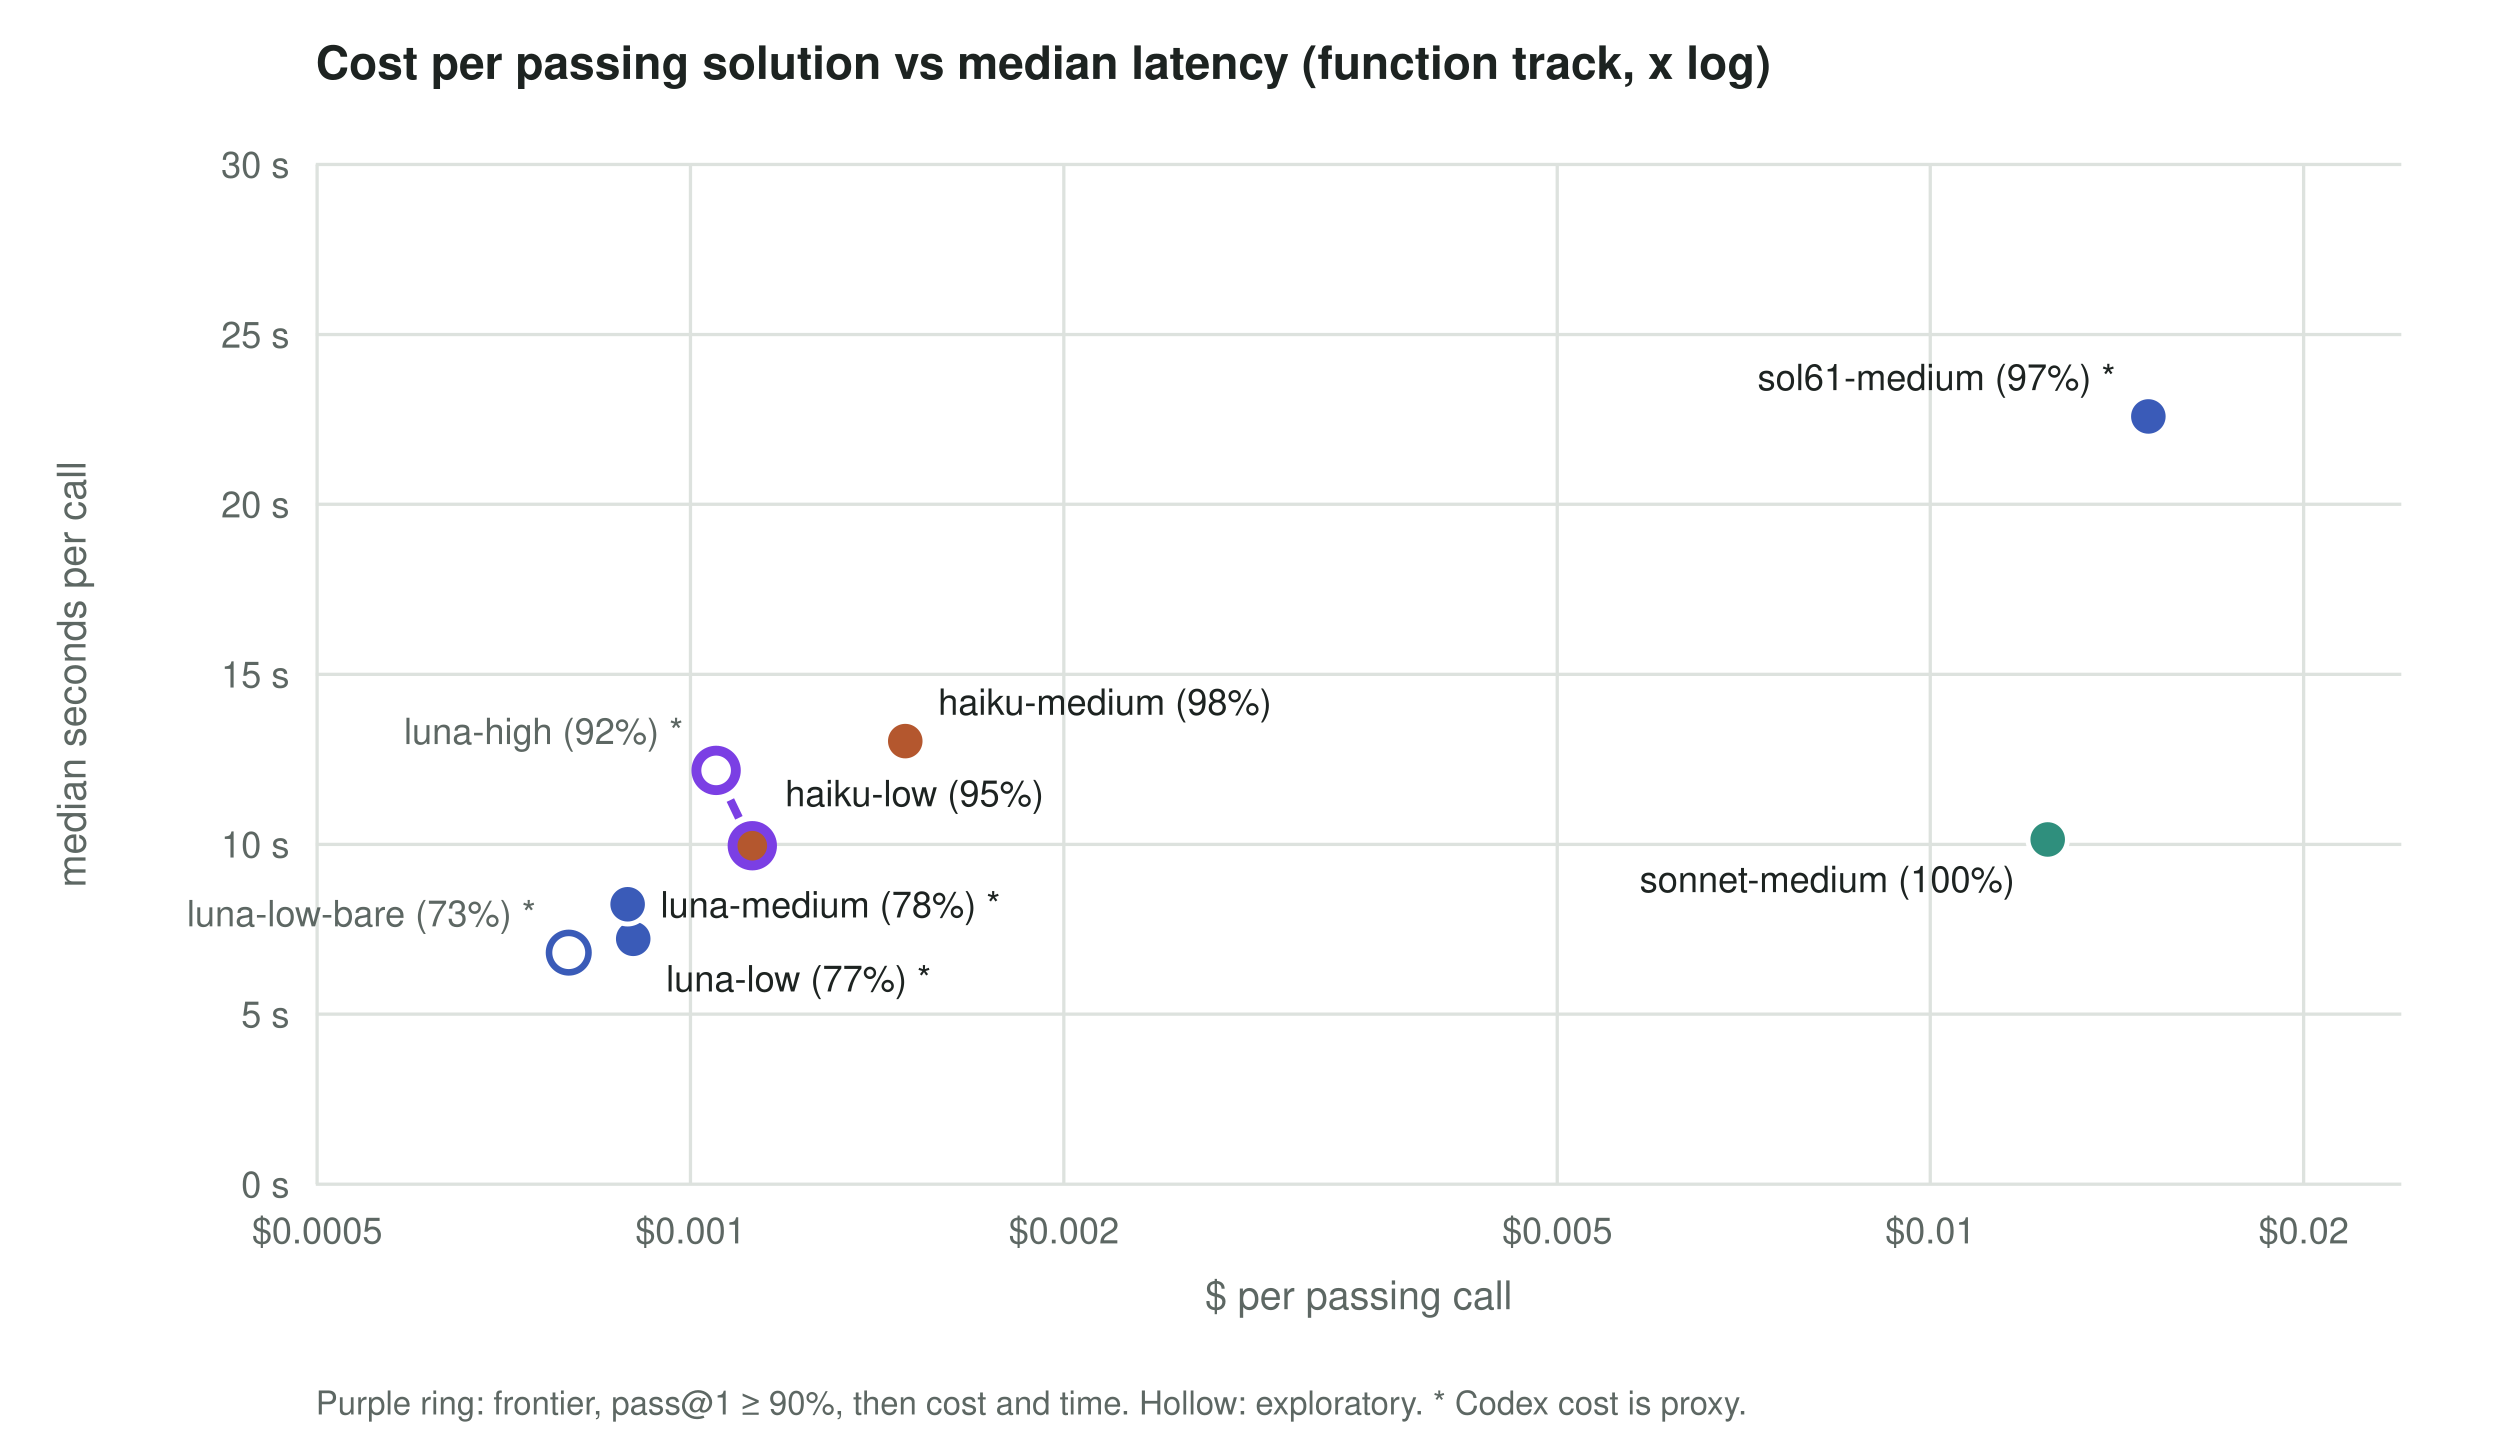
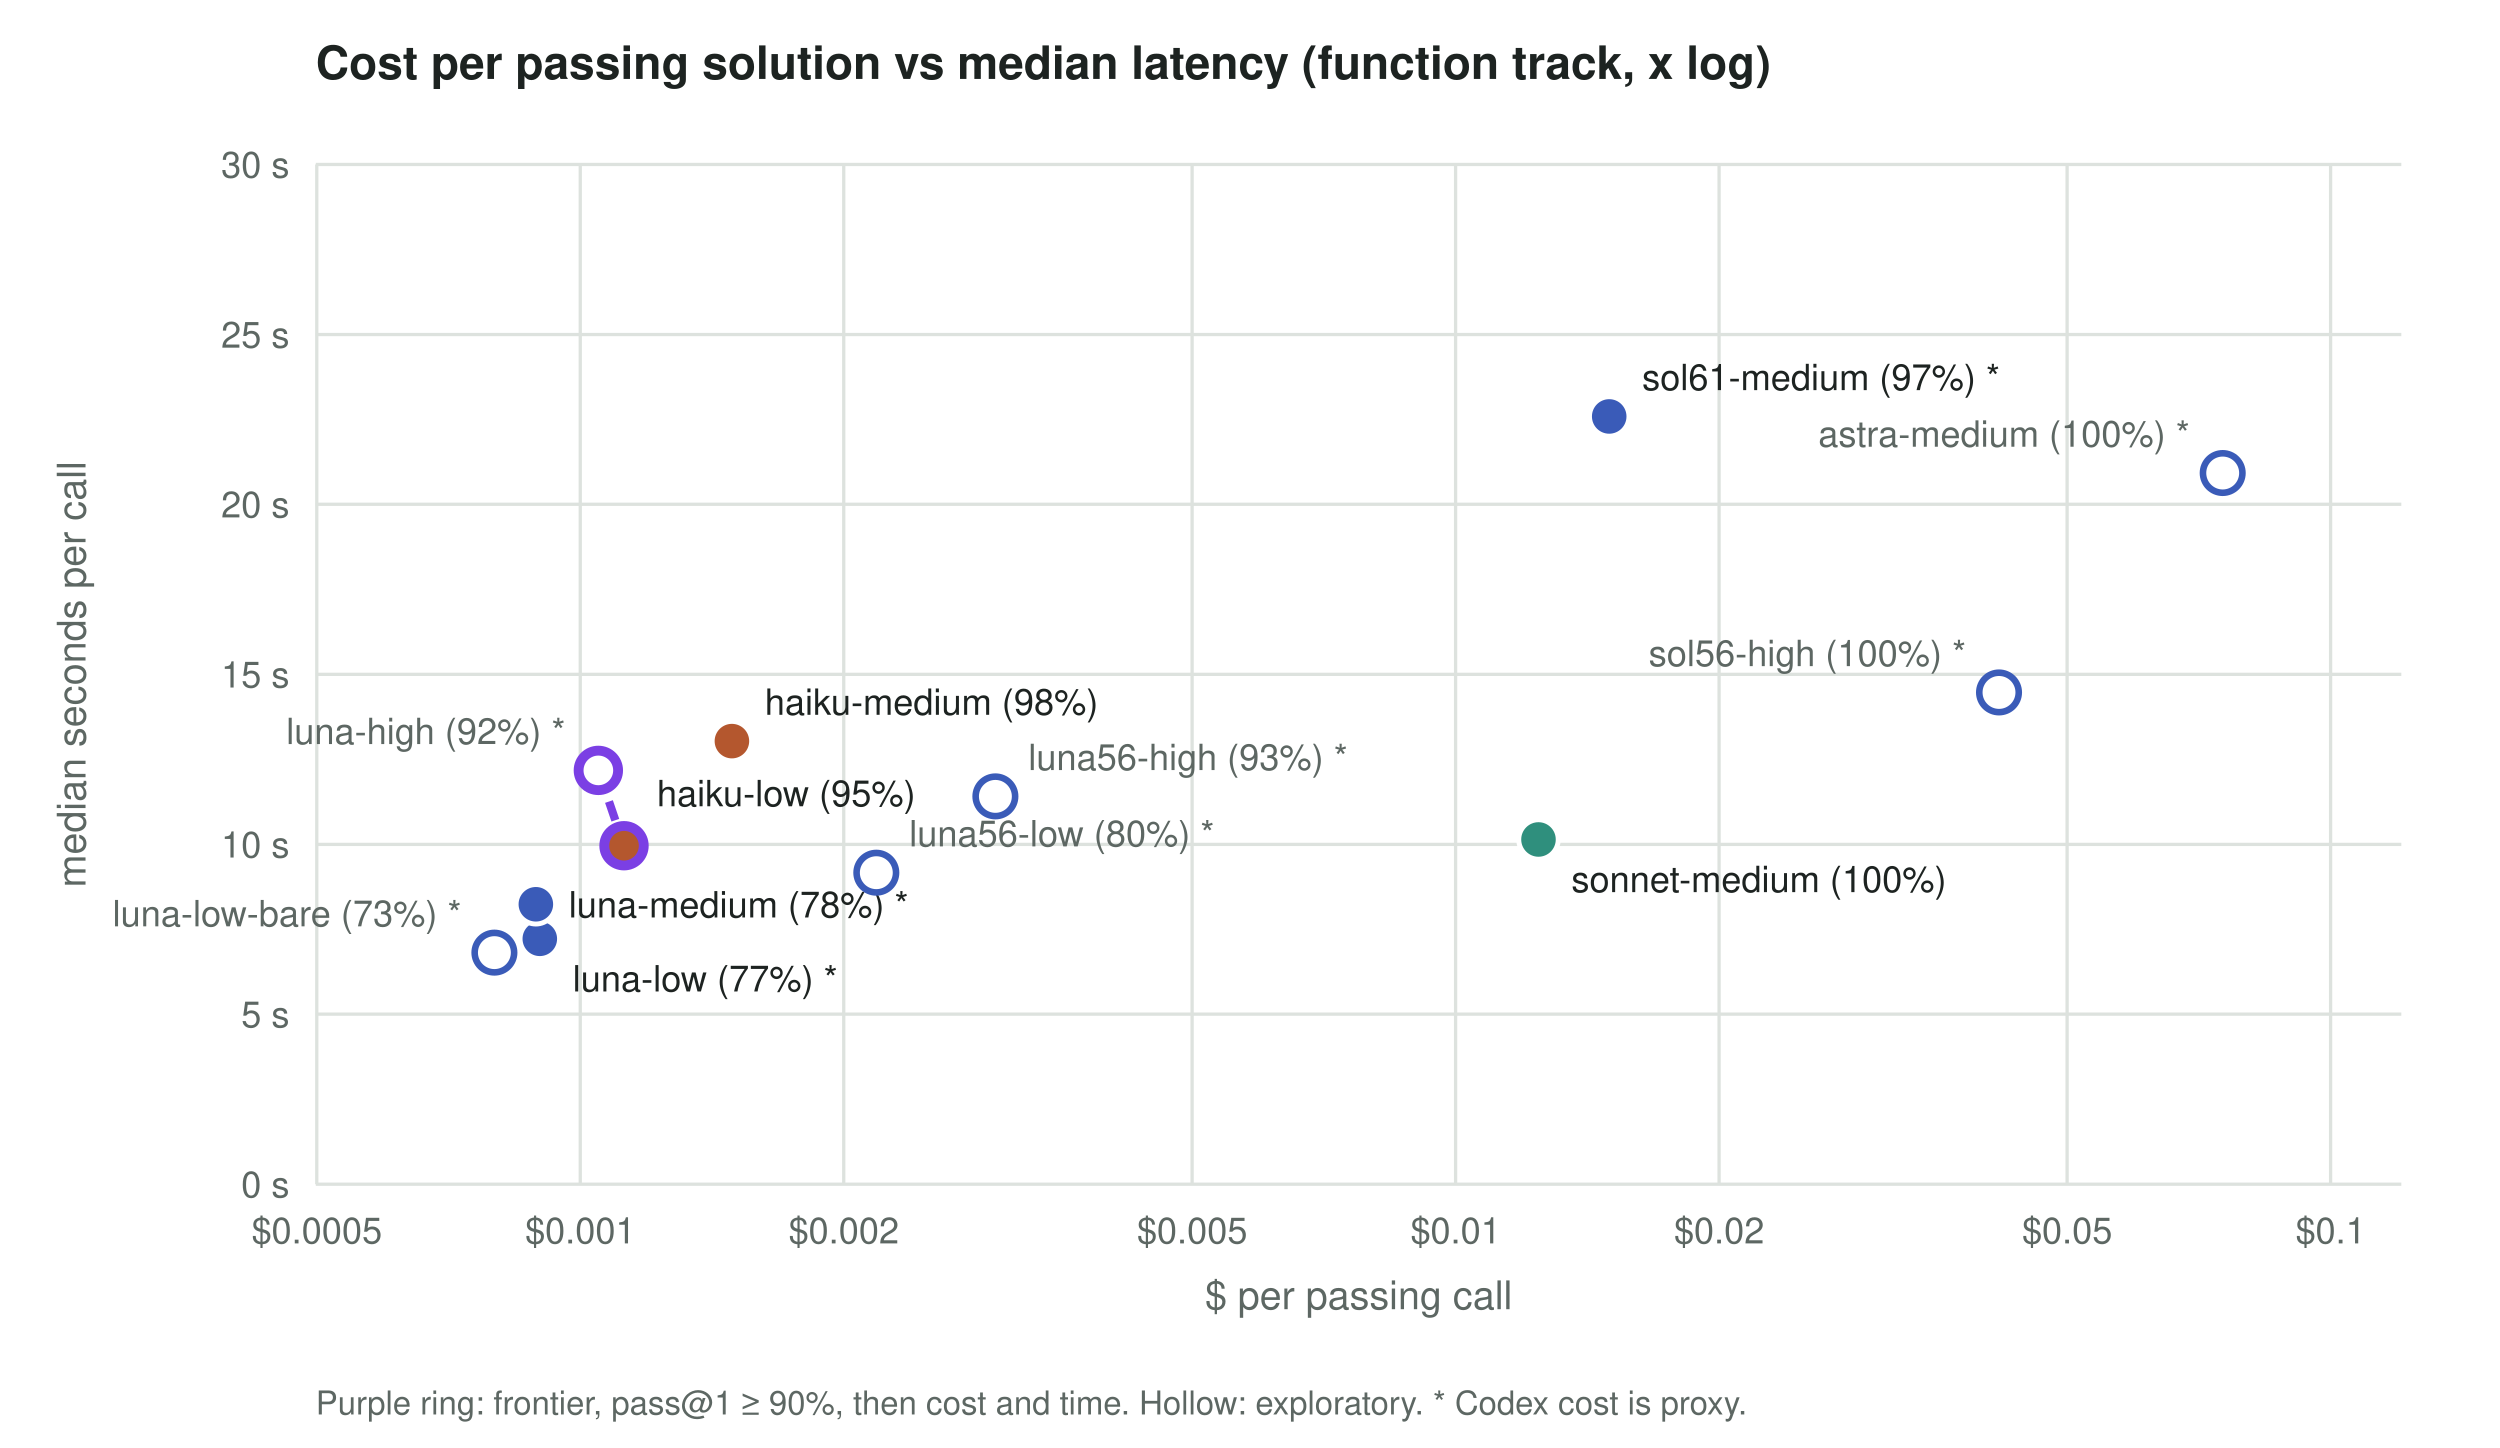
<svg xmlns="http://www.w3.org/2000/svg" viewBox="0 0 760 440" width="760" height="440" font-family="Hanken Grotesk, -apple-system, Segoe UI, Helvetica, Arial, sans-serif" font-size="12">
  <rect width="760" height="440" fill="var(--panel,#ffffff)" />
  <text x="96.0" y="24.0" font-size="14" text-anchor="start" style="fill:var(--fg,#1d2321)" font-weight="600">Cost per passing solution vs median latency (function track, x log)</text>
  <line x1="96" x2="730" y1="360.0" y2="360.0" stroke="var(--line,#dde2de)" />
  <text x="88.0" y="364.0" font-size="11" text-anchor="end" style="fill:var(--muted,#5d6763)" font-weight="normal">0 s</text>
  <line x1="96" x2="730" y1="308.3" y2="308.3" stroke="var(--line,#dde2de)" />
  <text x="88.0" y="312.3" font-size="11" text-anchor="end" style="fill:var(--muted,#5d6763)" font-weight="normal">5 s</text>
  <line x1="96" x2="730" y1="256.7" y2="256.7" stroke="var(--line,#dde2de)" />
  <text x="88.0" y="260.7" font-size="11" text-anchor="end" style="fill:var(--muted,#5d6763)" font-weight="normal">10 s</text>
  <line x1="96" x2="730" y1="205.0" y2="205.0" stroke="var(--line,#dde2de)" />
  <text x="88.0" y="209.0" font-size="11" text-anchor="end" style="fill:var(--muted,#5d6763)" font-weight="normal">15 s</text>
  <line x1="96" x2="730" y1="153.3" y2="153.3" stroke="var(--line,#dde2de)" />
  <text x="88.0" y="157.3" font-size="11" text-anchor="end" style="fill:var(--muted,#5d6763)" font-weight="normal">20 s</text>
  <line x1="96" x2="730" y1="101.7" y2="101.7" stroke="var(--line,#dde2de)" />
  <text x="88.0" y="105.7" font-size="11" text-anchor="end" style="fill:var(--muted,#5d6763)" font-weight="normal">25 s</text>
  <line x1="96" x2="730" y1="50.0" y2="50.0" stroke="var(--line,#dde2de)" />
  <text x="88.0" y="54.0" font-size="11" text-anchor="end" style="fill:var(--muted,#5d6763)" font-weight="normal">30 s</text>
-   <line x1="96.4" x2="96.4" y1="50" y2="360" stroke="var(--line,#dde2de)" />
-   <text x="96.4" y="378.0" font-size="11" text-anchor="middle" style="fill:var(--muted,#5d6763)" font-weight="normal">$0.0005</text>
-   <line x1="209.9" x2="209.9" y1="50" y2="360" stroke="var(--line,#dde2de)" />
-   <text x="209.9" y="378.0" font-size="11" text-anchor="middle" style="fill:var(--muted,#5d6763)" font-weight="normal">$0.001</text>
-   <line x1="323.4" x2="323.4" y1="50" y2="360" stroke="var(--line,#dde2de)" />
-   <text x="323.4" y="378.0" font-size="11" text-anchor="middle" style="fill:var(--muted,#5d6763)" font-weight="normal">$0.002</text>
-   <line x1="473.4" x2="473.4" y1="50" y2="360" stroke="var(--line,#dde2de)" />
-   <text x="473.4" y="378.0" font-size="11" text-anchor="middle" style="fill:var(--muted,#5d6763)" font-weight="normal">$0.005</text>
-   <line x1="586.8" x2="586.8" y1="50" y2="360" stroke="var(--line,#dde2de)" />
-   <text x="586.8" y="378.0" font-size="11" text-anchor="middle" style="fill:var(--muted,#5d6763)" font-weight="normal">$0.01</text>
-   <line x1="700.3" x2="700.3" y1="50" y2="360" stroke="var(--line,#dde2de)" />
-   <text x="700.3" y="378.0" font-size="11" text-anchor="middle" style="fill:var(--muted,#5d6763)" font-weight="normal">$0.02</text>
+   <line x1="96.3" x2="96.3" y1="50" y2="360" stroke="var(--line,#dde2de)" />
+   <text x="96.3" y="378.0" font-size="11" text-anchor="middle" style="fill:var(--muted,#5d6763)" font-weight="normal">$0.0005</text>
+   <line x1="176.4" x2="176.4" y1="50" y2="360" stroke="var(--line,#dde2de)" />
+   <text x="176.4" y="378.0" font-size="11" text-anchor="middle" style="fill:var(--muted,#5d6763)" font-weight="normal">$0.001</text>
+   <line x1="256.5" x2="256.5" y1="50" y2="360" stroke="var(--line,#dde2de)" />
+   <text x="256.5" y="378.0" font-size="11" text-anchor="middle" style="fill:var(--muted,#5d6763)" font-weight="normal">$0.002</text>
+   <line x1="362.4" x2="362.4" y1="50" y2="360" stroke="var(--line,#dde2de)" />
+   <text x="362.4" y="378.0" font-size="11" text-anchor="middle" style="fill:var(--muted,#5d6763)" font-weight="normal">$0.005</text>
+   <line x1="442.5" x2="442.5" y1="50" y2="360" stroke="var(--line,#dde2de)" />
+   <text x="442.5" y="378.0" font-size="11" text-anchor="middle" style="fill:var(--muted,#5d6763)" font-weight="normal">$0.01</text>
+   <line x1="522.6" x2="522.6" y1="50" y2="360" stroke="var(--line,#dde2de)" />
+   <text x="522.6" y="378.0" font-size="11" text-anchor="middle" style="fill:var(--muted,#5d6763)" font-weight="normal">$0.02</text>
+   <line x1="628.4" x2="628.4" y1="50" y2="360" stroke="var(--line,#dde2de)" />
+   <text x="628.4" y="378.0" font-size="11" text-anchor="middle" style="fill:var(--muted,#5d6763)" font-weight="normal">$0.05</text>
+   <line x1="708.5" x2="708.5" y1="50" y2="360" stroke="var(--line,#dde2de)" />
+   <text x="708.5" y="378.0" font-size="11" text-anchor="middle" style="fill:var(--muted,#5d6763)" font-weight="normal">$0.1</text>
  <text x="413.0" y="398.0" font-size="12" text-anchor="middle" style="fill:var(--muted,#5d6763)" font-weight="normal">$ per passing call</text>
  <text x="26.0" y="205.0" font-size="12" text-anchor="middle" style="fill:var(--muted,#5d6763)" font-weight="normal" transform="rotate(-90 26 205.0)">median seconds per call</text>
-   <polyline points="217.7,234.2 228.7,257.1" fill="none" stroke="var(--frontier,#7b3fe4)" stroke-width="2.5" stroke-dasharray="6 4" />
-   <circle cx="228.7" cy="257.1" r="6" fill="var(--claude,#b4572e)" stroke="var(--frontier,#7b3fe4)" stroke-width="3" />
-   <text x="238.7" y="245.1" font-size="11" text-anchor="start" style="fill:var(--fg,#1d2321)" font-weight="normal">haiku-low (95%)</text>
-   <circle cx="275.2" cy="225.3" r="6" fill="var(--claude,#b4572e)" stroke="var(--panel,#ffffff)" stroke-width="1.5" />
-   <text x="285.2" y="217.3" font-size="11" text-anchor="start" style="fill:var(--fg,#1d2321)" font-weight="normal">haiku-medium (98%)</text>
-   <circle cx="622.5" cy="255.2" r="6" fill="var(--sonnet,#2f8f7d)" stroke="var(--panel,#ffffff)" stroke-width="1.5" />
-   <text x="612.5" y="271.2" font-size="11" text-anchor="end" style="fill:var(--fg,#1d2321)" font-weight="normal">sonnet-medium (100%)</text>
-   <circle cx="192.5" cy="285.4" r="6" fill="var(--codex,#3a5bb8)" stroke="var(--panel,#ffffff)" stroke-width="1.5" />
-   <text x="202.5" y="301.4" font-size="11" text-anchor="start" style="fill:var(--fg,#1d2321)" font-weight="normal">luna-low (77%) *</text>
-   <circle cx="190.8" cy="274.9" r="6" fill="var(--codex,#3a5bb8)" stroke="var(--panel,#ffffff)" stroke-width="1.5" />
-   <text x="200.8" y="278.9" font-size="11" text-anchor="start" style="fill:var(--fg,#1d2321)" font-weight="normal">luna-medium (78%) *</text>
-   <circle cx="653.1" cy="126.6" r="6" fill="var(--codex,#3a5bb8)" stroke="var(--panel,#ffffff)" stroke-width="1.5" />
-   <text x="643.1" y="118.6" font-size="11" text-anchor="end" style="fill:var(--fg,#1d2321)" font-weight="normal">sol61-medium (97%) *</text>
-   <circle cx="217.7" cy="234.2" r="6" fill="var(--panel,#ffffff)" stroke="var(--frontier,#7b3fe4)" stroke-width="3" />
-   <text x="207.7" y="226.2" font-size="11" text-anchor="end" style="fill:var(--muted,#5d6763)" font-weight="normal">luna-high (92%) *</text>
-   <circle cx="172.9" cy="289.6" r="6" fill="var(--panel,#ffffff)" stroke="var(--codex,#3a5bb8)" stroke-width="2" />
-   <text x="162.9" y="281.6" font-size="11" text-anchor="end" style="fill:var(--muted,#5d6763)" font-weight="normal">luna-low-bare (73%) *</text>
+   <polyline points="181.9,234.2 189.7,257.1" fill="none" stroke="var(--frontier,#7b3fe4)" stroke-width="2.5" stroke-dasharray="6 4" />
+   <circle cx="189.7" cy="257.1" r="6" fill="var(--claude,#b4572e)" stroke="var(--frontier,#7b3fe4)" stroke-width="3" />
+   <text x="199.7" y="245.1" font-size="11" text-anchor="start" style="fill:var(--fg,#1d2321)" font-weight="normal">haiku-low (95%)</text>
+   <circle cx="222.5" cy="225.3" r="6" fill="var(--claude,#b4572e)" stroke="var(--panel,#ffffff)" stroke-width="1.5" />
+   <text x="232.5" y="217.3" font-size="11" text-anchor="start" style="fill:var(--fg,#1d2321)" font-weight="normal">haiku-medium (98%)</text>
+   <circle cx="467.7" cy="255.2" r="6" fill="var(--sonnet,#2f8f7d)" stroke="var(--panel,#ffffff)" stroke-width="1.5" />
+   <text x="477.7" y="271.2" font-size="11" text-anchor="start" style="fill:var(--fg,#1d2321)" font-weight="normal">sonnet-medium (100%)</text>
+   <circle cx="164.1" cy="285.4" r="6" fill="var(--codex,#3a5bb8)" stroke="var(--panel,#ffffff)" stroke-width="1.5" />
+   <text x="174.1" y="301.4" font-size="11" text-anchor="start" style="fill:var(--fg,#1d2321)" font-weight="normal">luna-low (77%) *</text>
+   <circle cx="162.9" cy="274.9" r="6" fill="var(--codex,#3a5bb8)" stroke="var(--panel,#ffffff)" stroke-width="1.5" />
+   <text x="172.9" y="278.9" font-size="11" text-anchor="start" style="fill:var(--fg,#1d2321)" font-weight="normal">luna-medium (78%) *</text>
+   <circle cx="489.2" cy="126.6" r="6" fill="var(--codex,#3a5bb8)" stroke="var(--panel,#ffffff)" stroke-width="1.5" />
+   <text x="499.2" y="118.6" font-size="11" text-anchor="start" style="fill:var(--fg,#1d2321)" font-weight="normal">sol61-medium (97%) *</text>
+   <circle cx="675.7" cy="143.8" r="6" fill="var(--panel,#ffffff)" stroke="var(--codex,#3a5bb8)" stroke-width="2" />
+   <text x="665.7" y="135.8" font-size="11" text-anchor="end" style="fill:var(--muted,#5d6763)" font-weight="normal">astra-medium (100%) *</text>
+   <circle cx="181.9" cy="234.2" r="6" fill="var(--panel,#ffffff)" stroke="var(--frontier,#7b3fe4)" stroke-width="3" />
+   <text x="171.9" y="226.2" font-size="11" text-anchor="end" style="fill:var(--muted,#5d6763)" font-weight="normal">luna-high (92%) *</text>
+   <circle cx="150.3" cy="289.6" r="6" fill="var(--panel,#ffffff)" stroke="var(--codex,#3a5bb8)" stroke-width="2" />
+   <text x="140.3" y="281.6" font-size="11" text-anchor="end" style="fill:var(--muted,#5d6763)" font-weight="normal">luna-low-bare (73%) *</text>
+   <circle cx="302.6" cy="242.1" r="6" fill="var(--panel,#ffffff)" stroke="var(--codex,#3a5bb8)" stroke-width="2" />
+   <text x="312.6" y="234.1" font-size="11" text-anchor="start" style="fill:var(--muted,#5d6763)" font-weight="normal">luna56-high (93%) *</text>
+   <circle cx="266.4" cy="265.3" r="6" fill="var(--panel,#ffffff)" stroke="var(--codex,#3a5bb8)" stroke-width="2" />
+   <text x="276.4" y="257.3" font-size="11" text-anchor="start" style="fill:var(--muted,#5d6763)" font-weight="normal">luna56-low (80%) *</text>
+   <circle cx="607.7" cy="210.5" r="6" fill="var(--panel,#ffffff)" stroke="var(--codex,#3a5bb8)" stroke-width="2" />
+   <text x="597.7" y="202.5" font-size="11" text-anchor="end" style="fill:var(--muted,#5d6763)" font-weight="normal">sol56-high (100%) *</text>
  <text x="96.0" y="430.0" font-size="10" text-anchor="start" style="fill:var(--muted,#5d6763)" font-weight="normal">Purple ring: frontier, pass@1 ≥ 90%, then cost and time. Hollow: exploratory. * Codex cost is proxy.</text>
</svg>
